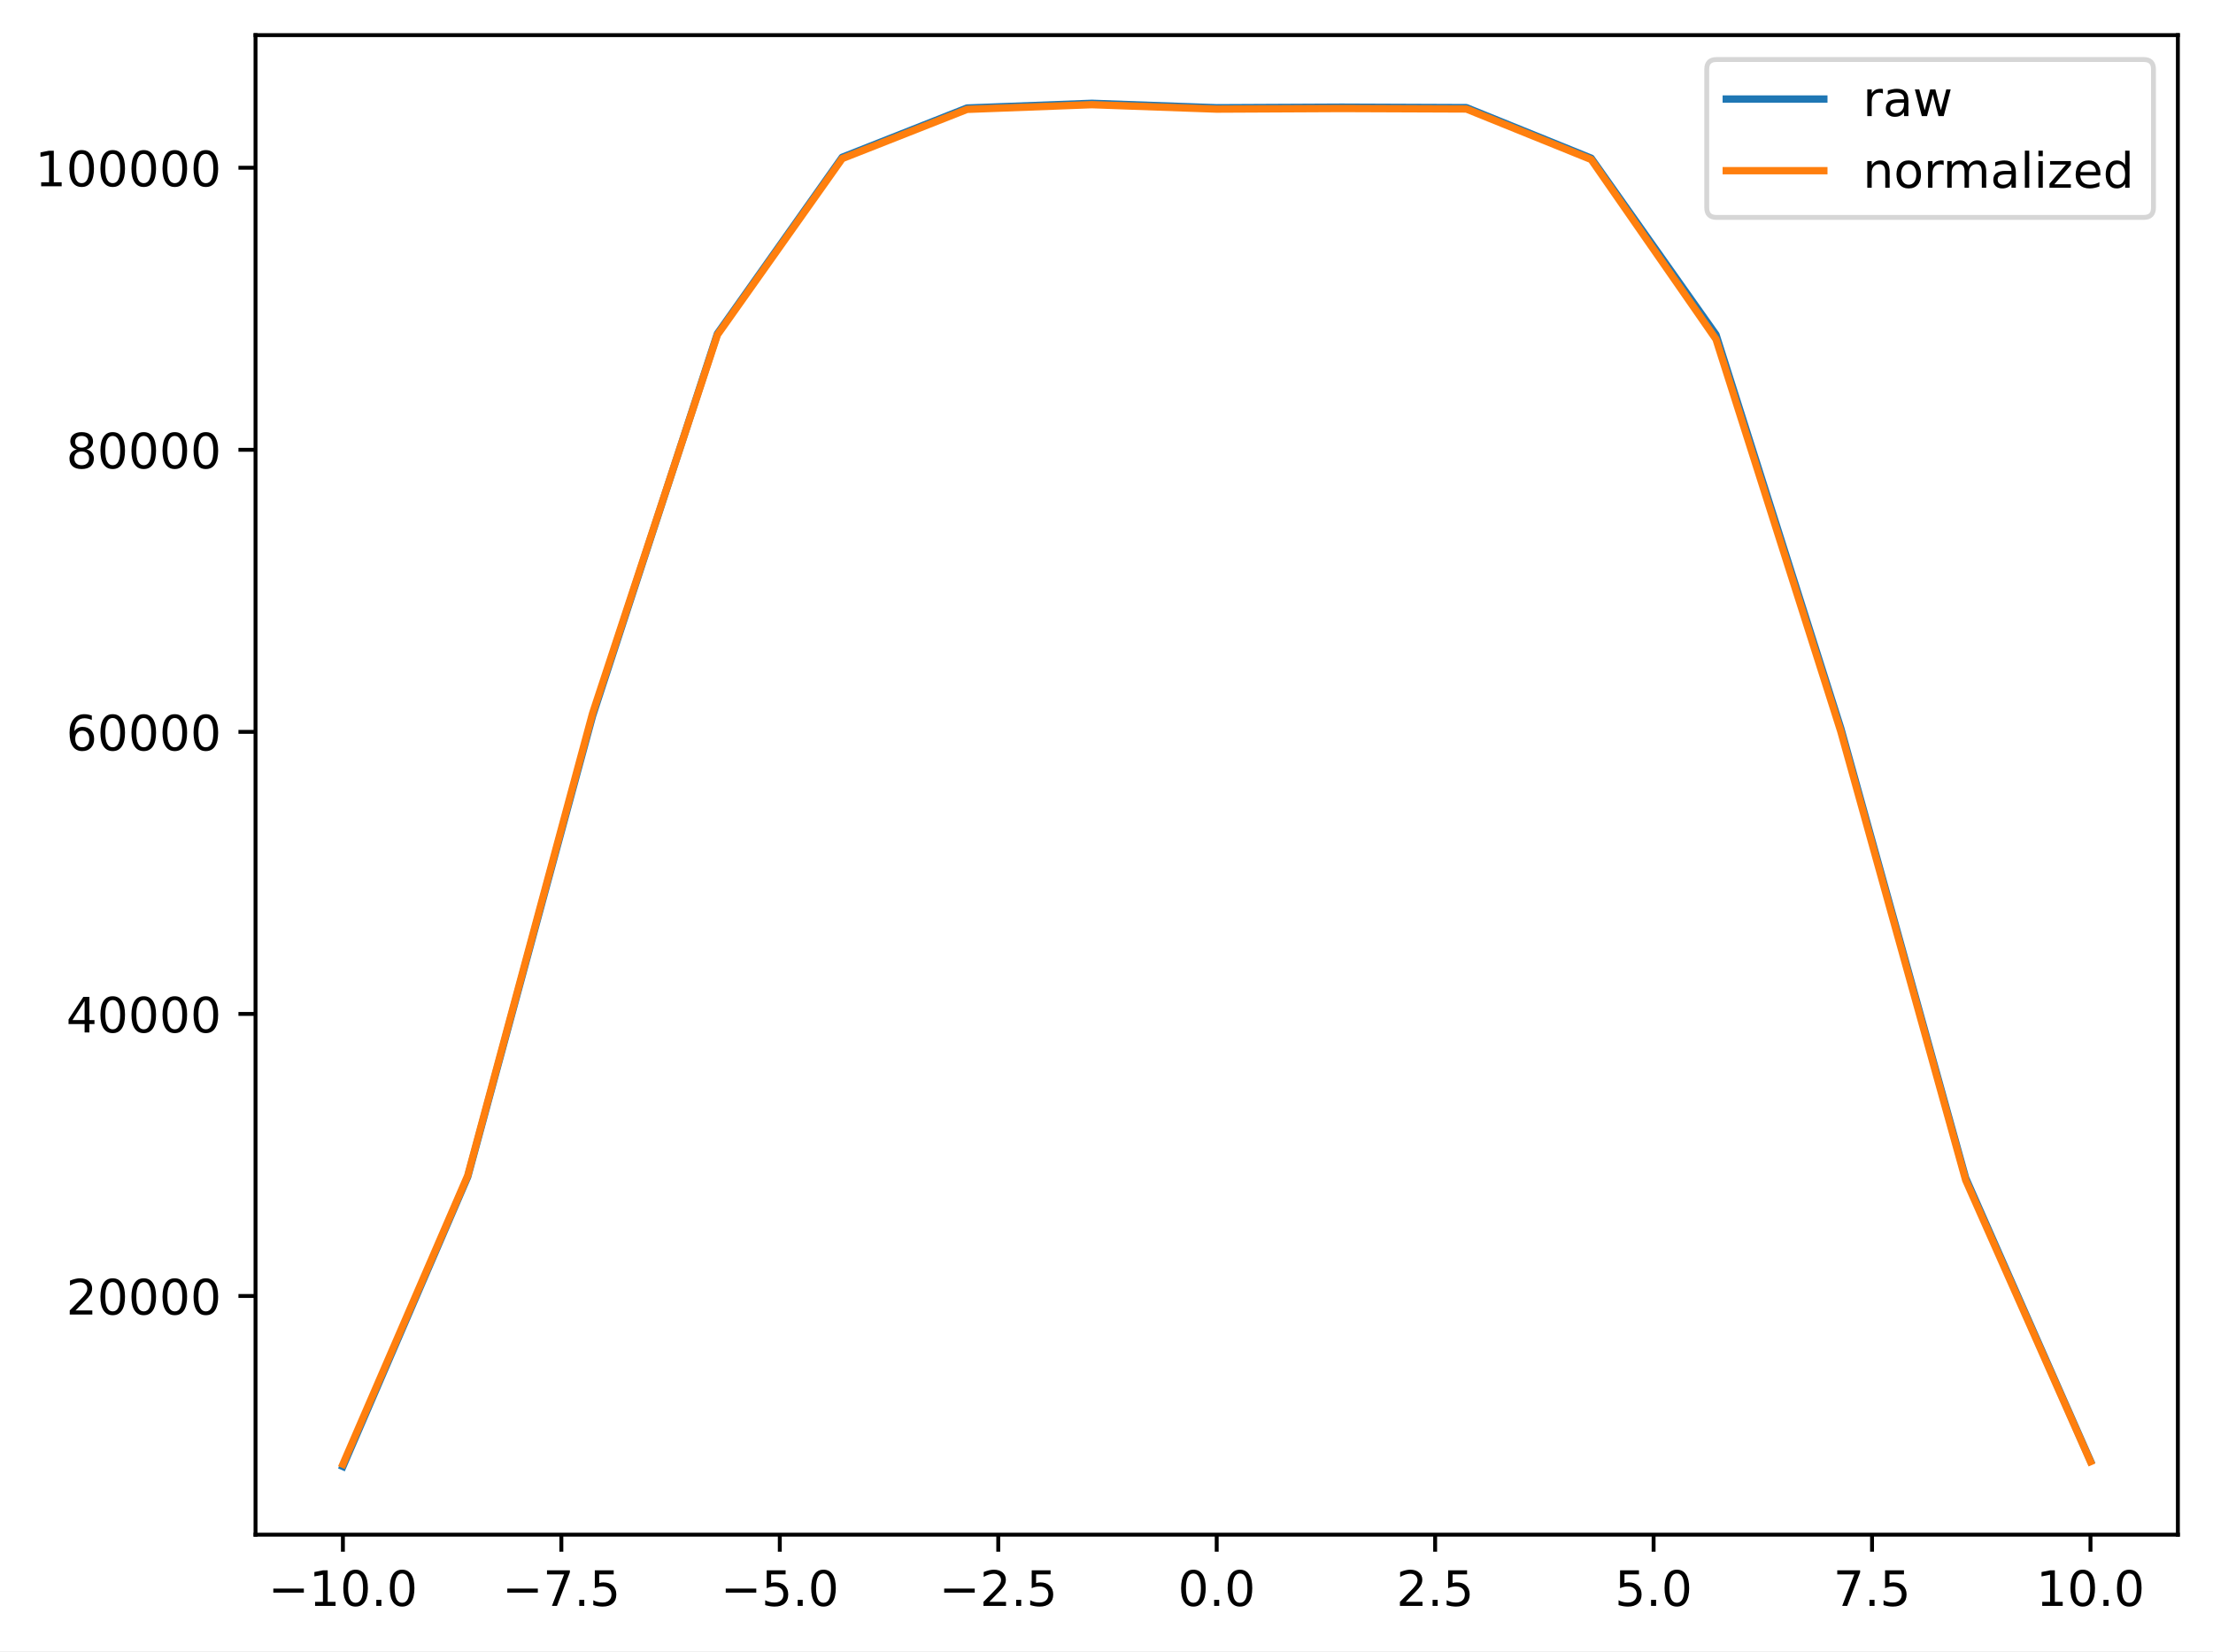
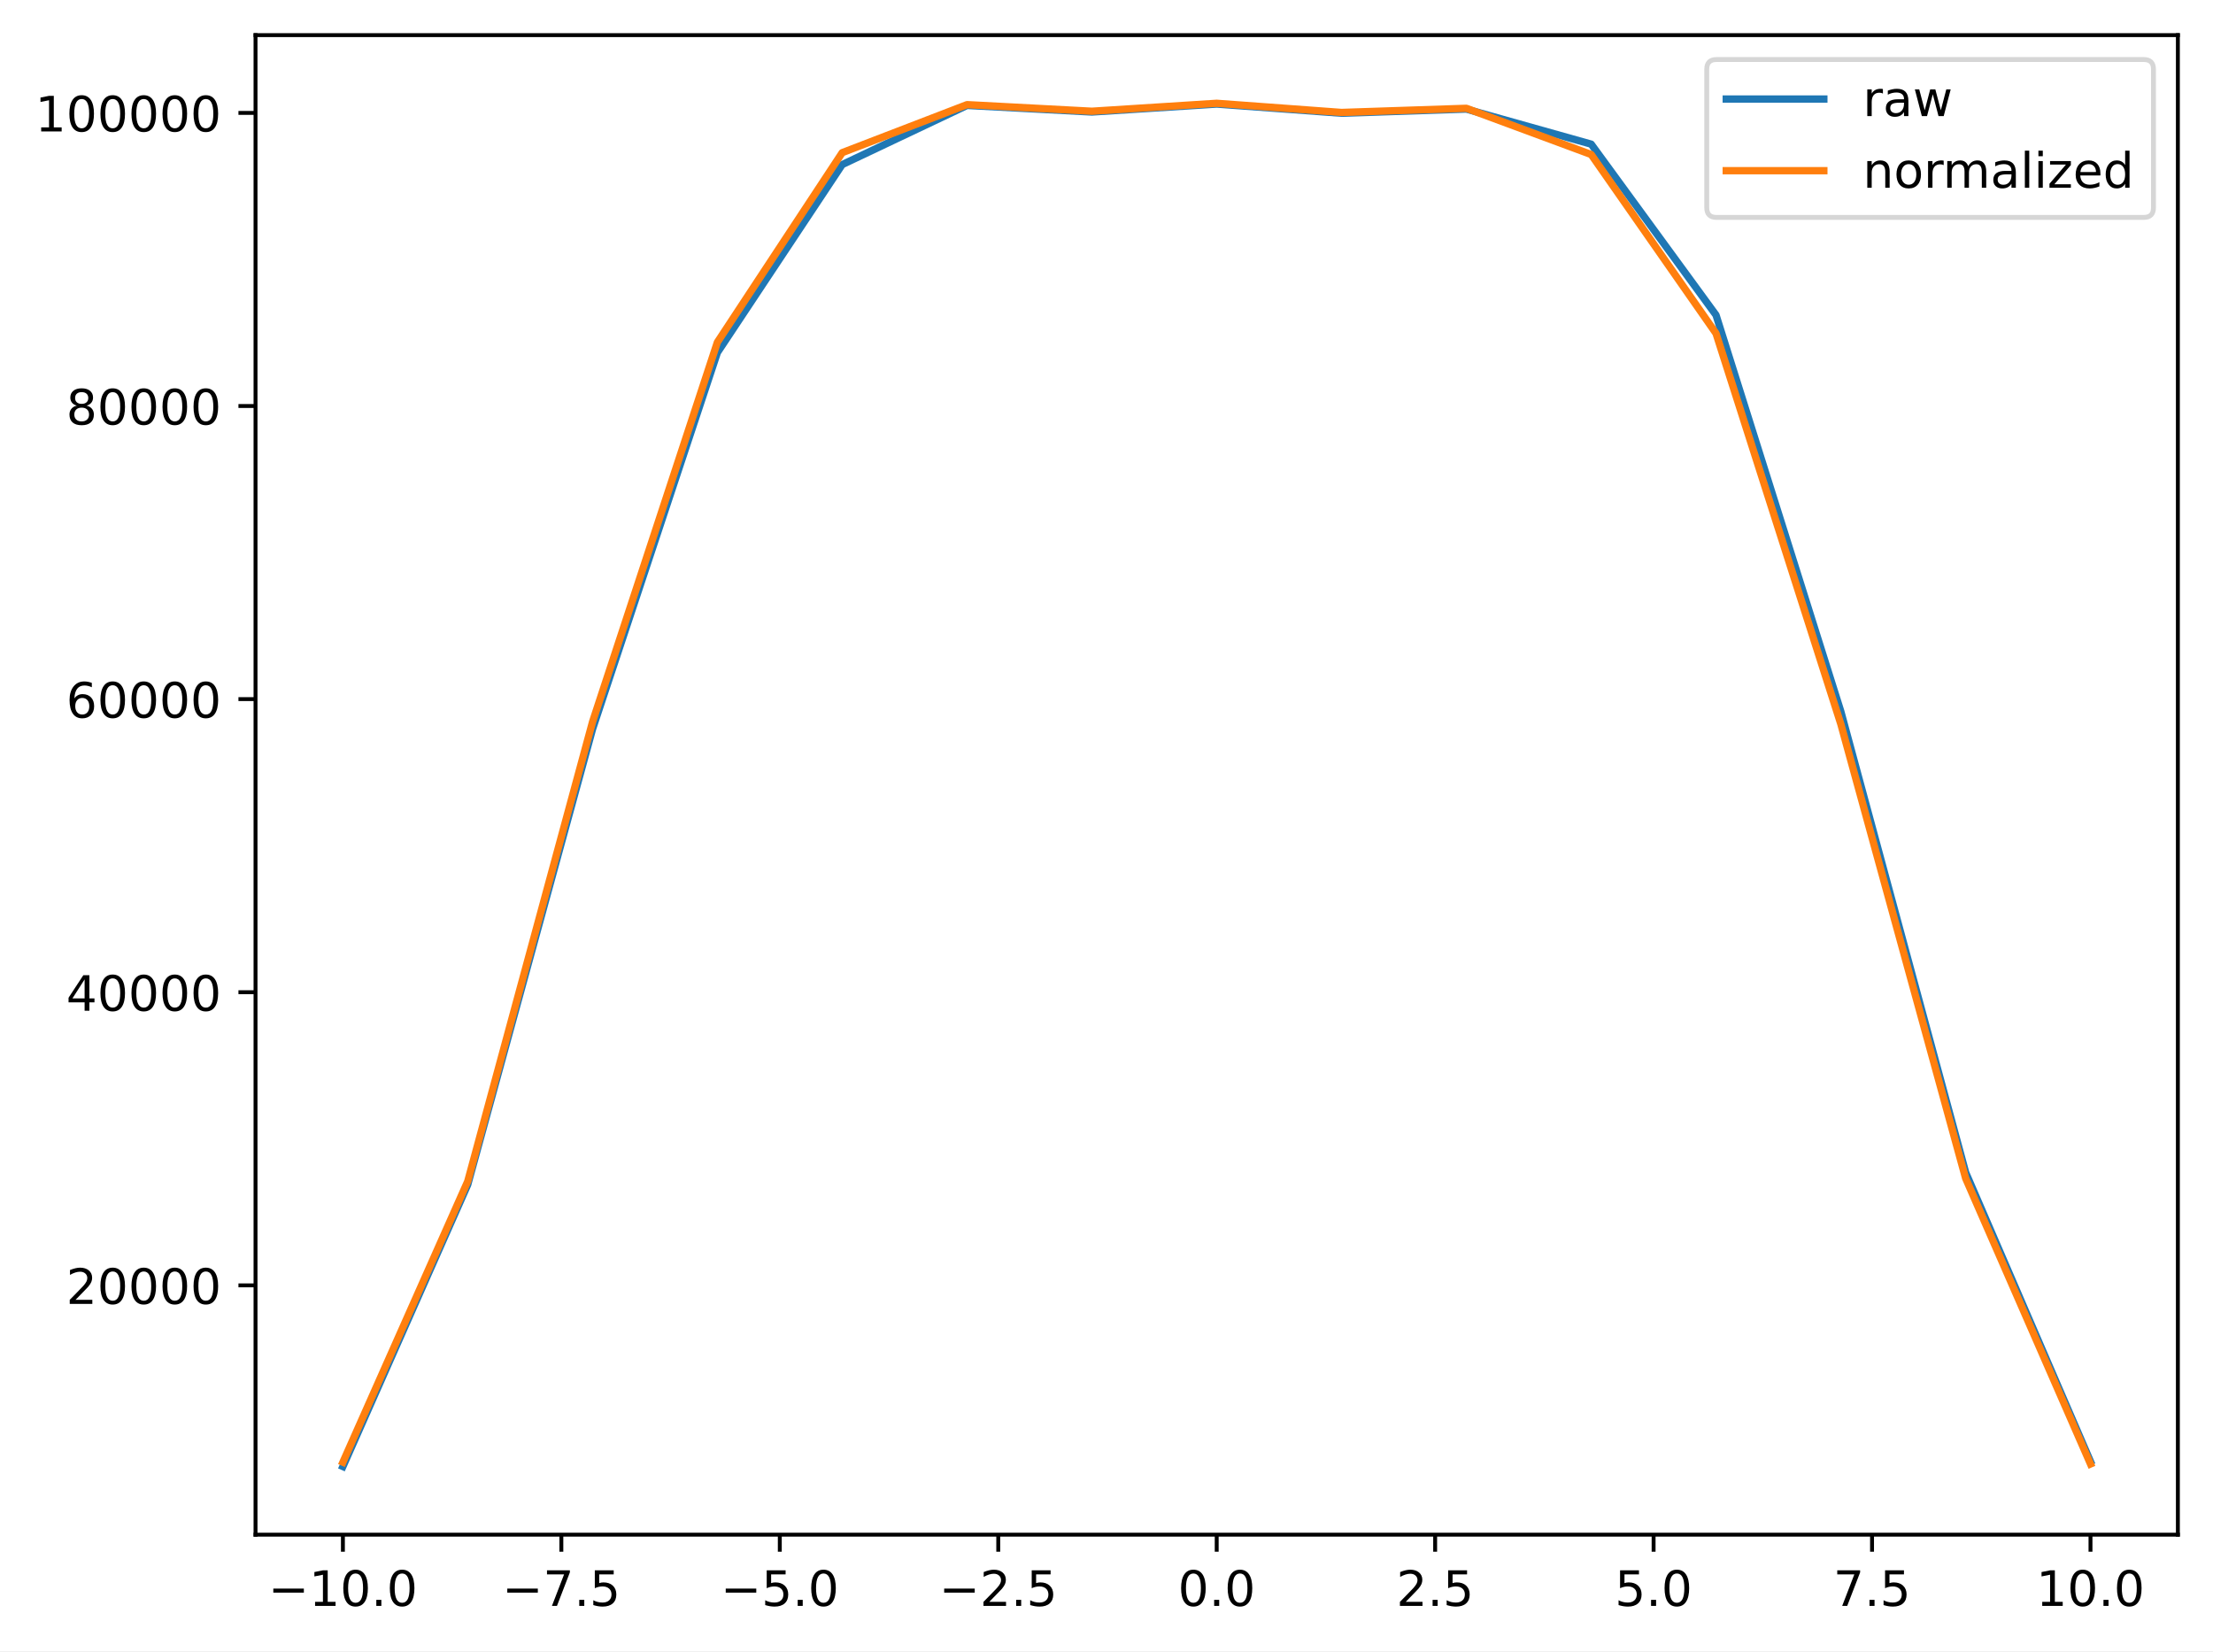
<svg xmlns="http://www.w3.org/2000/svg" xmlns:xlink="http://www.w3.org/1999/xlink" height="338.4pt" version="1.1" viewBox="0 0 453.6 338.4" width="453.6pt">
  <defs>
    <style type="text/css">
*{stroke-linecap:butt;stroke-linejoin:round;}
  </style>
  </defs>
  <g id="figure_1">
    <g id="patch_1">
      <path d="M 0 338.4  L 453.6 338.4  L 453.6 0  L 0 0  z " style="fill:#ffffff;" />
    </g>
    <g id="axes_1">
      <g id="patch_2">
        <path d="M 52.375 314.522  L 446.4 314.522  L 446.4 7.2  L 52.375 7.2  z " style="fill:#ffffff;" />
      </g>
      <g id="matplotlib.axis_1">
        <g id="xtick_1">
          <g id="line2d_1">
            <defs>
-               <path d="M 0 0  L 0 3.5  " id="m98f577e1b2" style="stroke:#000000;stroke-width:0.8;" />
-             </defs>
-             <g>
-               <use style="stroke:#000000;stroke-width:0.8;" x="70.285" xlink:href="#m98f577e1b2" y="314.522" />
+               <path d="M 0 0  L 0 3.5  " id="m71bb48f2a9" style="stroke:#000000;stroke-width:0.8;" />
+             </defs>
+             <g>
+               <use style="stroke:#000000;stroke-width:0.8;" x="70.285" xlink:href="#m71bb48f2a9" y="314.522" />
            </g>
          </g>
          <g id="text_1">
            <defs>
              <path d="M 10.594 35.5  L 73.188 35.5  L 73.188 27.203  L 10.594 27.203  z " id="DejaVuSans-8722" />
              <path d="M 12.406 8.297  L 28.516 8.297  L 28.516 63.922  L 10.984 60.406  L 10.984 69.391  L 28.422 72.906  L 38.281 72.906  L 38.281 8.297  L 54.391 8.297  L 54.391 0  L 12.406 0  z " id="DejaVuSans-49" />
              <path d="M 31.781 66.406  Q 24.172 66.406 20.328 58.906  Q 16.5 51.422 16.5 36.375  Q 16.5 21.391 20.328 13.891  Q 24.172 6.391 31.781 6.391  Q 39.453 6.391 43.281 13.891  Q 47.125 21.391 47.125 36.375  Q 47.125 51.422 43.281 58.906  Q 39.453 66.406 31.781 66.406  z M 31.781 74.219  Q 44.047 74.219 50.516 64.516  Q 56.984 54.828 56.984 36.375  Q 56.984 17.969 50.516 8.266  Q 44.047 -1.422 31.781 -1.422  Q 19.531 -1.422 13.062 8.266  Q 6.594 17.969 6.594 36.375  Q 6.594 54.828 13.062 64.516  Q 19.531 74.219 31.781 74.219  z " id="DejaVuSans-48" />
              <path d="M 10.688 12.406  L 21 12.406  L 21 0  L 10.688 0  z " id="DejaVuSans-46" />
            </defs>
            <g transform="translate(54.96257 329.1203)scale(0.1 -0.1)">
              <use xlink:href="#DejaVuSans-8722" />
              <use x="83.789" xlink:href="#DejaVuSans-49" />
              <use x="147.412" xlink:href="#DejaVuSans-48" />
              <use x="211.035" xlink:href="#DejaVuSans-46" />
              <use x="242.822" xlink:href="#DejaVuSans-48" />
            </g>
          </g>
        </g>
        <g id="xtick_2">
          <g id="line2d_2">
            <g>
-               <use style="stroke:#000000;stroke-width:0.8;" x="115.061" xlink:href="#m98f577e1b2" y="314.522" />
+               <use style="stroke:#000000;stroke-width:0.8;" x="115.061" xlink:href="#m71bb48f2a9" y="314.522" />
            </g>
          </g>
          <g id="text_2">
            <defs>
              <path d="M 8.203 72.906  L 55.078 72.906  L 55.078 68.703  L 28.609 0  L 18.312 0  L 43.219 64.594  L 8.203 64.594  z " id="DejaVuSans-55" />
              <path d="M 10.797 72.906  L 49.516 72.906  L 49.516 64.594  L 19.828 64.594  L 19.828 46.734  Q 21.969 47.469 24.109 47.828  Q 26.266 48.188 28.422 48.188  Q 40.625 48.188 47.75 41.5  Q 54.891 34.812 54.891 23.391  Q 54.891 11.625 47.562 5.094  Q 40.234 -1.422 26.906 -1.422  Q 22.312 -1.422 17.547 -0.641  Q 12.797 0.141 7.719 1.703  L 7.719 11.625  Q 12.109 9.234 16.797 8.062  Q 21.484 6.891 26.703 6.891  Q 35.156 6.891 40.078 11.328  Q 45.016 15.766 45.016 23.391  Q 45.016 31 40.078 35.438  Q 35.156 39.891 26.703 39.891  Q 22.75 39.891 18.812 39.016  Q 14.891 38.141 10.797 36.281  z " id="DejaVuSans-53" />
            </defs>
            <g transform="translate(102.9194 329.1203)scale(0.1 -0.1)">
              <use xlink:href="#DejaVuSans-8722" />
              <use x="83.789" xlink:href="#DejaVuSans-55" />
              <use x="147.412" xlink:href="#DejaVuSans-46" />
              <use x="179.199" xlink:href="#DejaVuSans-53" />
            </g>
          </g>
        </g>
        <g id="xtick_3">
          <g id="line2d_3">
            <g>
-               <use style="stroke:#000000;stroke-width:0.8;" x="159.836" xlink:href="#m98f577e1b2" y="314.522" />
+               <use style="stroke:#000000;stroke-width:0.8;" x="159.836" xlink:href="#m71bb48f2a9" y="314.522" />
            </g>
          </g>
          <g id="text_3">
            <g transform="translate(147.695 329.1203)scale(0.1 -0.1)">
              <use xlink:href="#DejaVuSans-8722" />
              <use x="83.789" xlink:href="#DejaVuSans-53" />
              <use x="147.412" xlink:href="#DejaVuSans-46" />
              <use x="179.199" xlink:href="#DejaVuSans-48" />
            </g>
          </g>
        </g>
        <g id="xtick_4">
          <g id="line2d_4">
            <g>
-               <use style="stroke:#000000;stroke-width:0.8;" x="204.612" xlink:href="#m98f577e1b2" y="314.522" />
+               <use style="stroke:#000000;stroke-width:0.8;" x="204.612" xlink:href="#m71bb48f2a9" y="314.522" />
            </g>
          </g>
          <g id="text_4">
            <defs>
              <path d="M 19.188 8.297  L 53.609 8.297  L 53.609 0  L 7.328 0  L 7.328 8.297  Q 12.938 14.109 22.625 23.891  Q 32.328 33.688 34.812 36.531  Q 39.547 41.844 41.422 45.531  Q 43.312 49.219 43.312 52.781  Q 43.312 58.594 39.234 62.25  Q 35.156 65.922 28.609 65.922  Q 23.969 65.922 18.812 64.312  Q 13.672 62.703 7.812 59.422  L 7.812 69.391  Q 13.766 71.781 18.938 73  Q 24.125 74.219 28.422 74.219  Q 39.75 74.219 46.484 68.547  Q 53.219 62.891 53.219 53.422  Q 53.219 48.922 51.531 44.891  Q 49.859 40.875 45.406 35.406  Q 44.188 33.984 37.641 27.219  Q 31.109 20.453 19.188 8.297  z " id="DejaVuSans-50" />
            </defs>
            <g transform="translate(192.4705 329.1203)scale(0.1 -0.1)">
              <use xlink:href="#DejaVuSans-8722" />
              <use x="83.789" xlink:href="#DejaVuSans-50" />
              <use x="147.412" xlink:href="#DejaVuSans-46" />
              <use x="179.199" xlink:href="#DejaVuSans-53" />
            </g>
          </g>
        </g>
        <g id="xtick_5">
          <g id="line2d_5">
            <g>
-               <use style="stroke:#000000;stroke-width:0.8;" x="249.387" xlink:href="#m98f577e1b2" y="314.522" />
+               <use style="stroke:#000000;stroke-width:0.8;" x="249.387" xlink:href="#m71bb48f2a9" y="314.522" />
            </g>
          </g>
          <g id="text_5">
            <g transform="translate(241.4359 329.1203)scale(0.1 -0.1)">
              <use xlink:href="#DejaVuSans-48" />
              <use x="63.623" xlink:href="#DejaVuSans-46" />
              <use x="95.41" xlink:href="#DejaVuSans-48" />
            </g>
          </g>
        </g>
        <g id="xtick_6">
          <g id="line2d_6">
            <g>
-               <use style="stroke:#000000;stroke-width:0.8;" x="294.163" xlink:href="#m98f577e1b2" y="314.522" />
+               <use style="stroke:#000000;stroke-width:0.8;" x="294.163" xlink:href="#m71bb48f2a9" y="314.522" />
            </g>
          </g>
          <g id="text_6">
            <g transform="translate(286.2115 329.1203)scale(0.1 -0.1)">
              <use xlink:href="#DejaVuSans-50" />
              <use x="63.623" xlink:href="#DejaVuSans-46" />
              <use x="95.41" xlink:href="#DejaVuSans-53" />
            </g>
          </g>
        </g>
        <g id="xtick_7">
          <g id="line2d_7">
            <g>
-               <use style="stroke:#000000;stroke-width:0.8;" x="338.939" xlink:href="#m98f577e1b2" y="314.522" />
+               <use style="stroke:#000000;stroke-width:0.8;" x="338.939" xlink:href="#m71bb48f2a9" y="314.522" />
            </g>
          </g>
          <g id="text_7">
            <g transform="translate(330.9871 329.1203)scale(0.1 -0.1)">
              <use xlink:href="#DejaVuSans-53" />
              <use x="63.623" xlink:href="#DejaVuSans-46" />
              <use x="95.41" xlink:href="#DejaVuSans-48" />
            </g>
          </g>
        </g>
        <g id="xtick_8">
          <g id="line2d_8">
            <g>
-               <use style="stroke:#000000;stroke-width:0.8;" x="383.714" xlink:href="#m98f577e1b2" y="314.522" />
+               <use style="stroke:#000000;stroke-width:0.8;" x="383.714" xlink:href="#m71bb48f2a9" y="314.522" />
            </g>
          </g>
          <g id="text_8">
            <g transform="translate(375.7626 329.1203)scale(0.1 -0.1)">
              <use xlink:href="#DejaVuSans-55" />
              <use x="63.623" xlink:href="#DejaVuSans-46" />
              <use x="95.41" xlink:href="#DejaVuSans-53" />
            </g>
          </g>
        </g>
        <g id="xtick_9">
          <g id="line2d_9">
            <g>
-               <use style="stroke:#000000;stroke-width:0.8;" x="428.49" xlink:href="#m98f577e1b2" y="314.522" />
+               <use style="stroke:#000000;stroke-width:0.8;" x="428.49" xlink:href="#m71bb48f2a9" y="314.522" />
            </g>
          </g>
          <g id="text_9">
            <g transform="translate(417.357 329.1203)scale(0.1 -0.1)">
              <use xlink:href="#DejaVuSans-49" />
              <use x="63.623" xlink:href="#DejaVuSans-48" />
              <use x="127.246" xlink:href="#DejaVuSans-46" />
              <use x="159.033" xlink:href="#DejaVuSans-48" />
            </g>
          </g>
        </g>
      </g>
      <g id="matplotlib.axis_2">
        <g id="ytick_1">
          <g id="line2d_10">
            <defs>
-               <path d="M 0 0  L -3.5 0  " id="m0e775bbaea" style="stroke:#000000;stroke-width:0.8;" />
-             </defs>
-             <g>
-               <use style="stroke:#000000;stroke-width:0.8;" x="52.375" xlink:href="#m0e775bbaea" y="265.601" />
+               <path d="M 0 0  L -3.5 0  " id="m7c272b54c6" style="stroke:#000000;stroke-width:0.8;" />
+             </defs>
+             <g>
+               <use style="stroke:#000000;stroke-width:0.8;" x="52.375" xlink:href="#m7c272b54c6" y="263.422" />
            </g>
          </g>
          <g id="text_10">
-             <g transform="translate(13.5625 269.4001)scale(0.1 -0.1)">
+             <g transform="translate(13.5625 267.2216)scale(0.1 -0.1)">
              <use xlink:href="#DejaVuSans-50" />
              <use x="63.623" xlink:href="#DejaVuSans-48" />
              <use x="127.246" xlink:href="#DejaVuSans-48" />
              <use x="190.869" xlink:href="#DejaVuSans-48" />
              <use x="254.492" xlink:href="#DejaVuSans-48" />
            </g>
          </g>
        </g>
        <g id="ytick_2">
          <g id="line2d_11">
            <g>
-               <use style="stroke:#000000;stroke-width:0.8;" x="52.375" xlink:href="#m0e775bbaea" y="207.796" />
+               <use style="stroke:#000000;stroke-width:0.8;" x="52.375" xlink:href="#m7c272b54c6" y="203.351" />
            </g>
          </g>
          <g id="text_11">
            <defs>
              <path d="M 37.797 64.312  L 12.891 25.391  L 37.797 25.391  z M 35.203 72.906  L 47.609 72.906  L 47.609 25.391  L 58.016 25.391  L 58.016 17.188  L 47.609 17.188  L 47.609 0  L 37.797 0  L 37.797 17.188  L 4.891 17.188  L 4.891 26.703  z " id="DejaVuSans-52" />
            </defs>
-             <g transform="translate(13.5625 211.595)scale(0.1 -0.1)">
+             <g transform="translate(13.5625 207.15)scale(0.1 -0.1)">
              <use xlink:href="#DejaVuSans-52" />
              <use x="63.623" xlink:href="#DejaVuSans-48" />
              <use x="127.246" xlink:href="#DejaVuSans-48" />
              <use x="190.869" xlink:href="#DejaVuSans-48" />
              <use x="254.492" xlink:href="#DejaVuSans-48" />
            </g>
          </g>
        </g>
        <g id="ytick_3">
          <g id="line2d_12">
            <g>
-               <use style="stroke:#000000;stroke-width:0.8;" x="52.375" xlink:href="#m0e775bbaea" y="149.991" />
+               <use style="stroke:#000000;stroke-width:0.8;" x="52.375" xlink:href="#m7c272b54c6" y="143.279" />
            </g>
          </g>
          <g id="text_12">
            <defs>
              <path d="M 33.016 40.375  Q 26.375 40.375 22.484 35.828  Q 18.609 31.297 18.609 23.391  Q 18.609 15.531 22.484 10.953  Q 26.375 6.391 33.016 6.391  Q 39.656 6.391 43.531 10.953  Q 47.406 15.531 47.406 23.391  Q 47.406 31.297 43.531 35.828  Q 39.656 40.375 33.016 40.375  z M 52.594 71.297  L 52.594 62.312  Q 48.875 64.062 45.094 64.984  Q 41.312 65.922 37.594 65.922  Q 27.828 65.922 22.672 59.328  Q 17.531 52.734 16.797 39.406  Q 19.672 43.656 24.016 45.922  Q 28.375 48.188 33.594 48.188  Q 44.578 48.188 50.953 41.516  Q 57.328 34.859 57.328 23.391  Q 57.328 12.156 50.688 5.359  Q 44.047 -1.422 33.016 -1.422  Q 20.359 -1.422 13.672 8.266  Q 6.984 17.969 6.984 36.375  Q 6.984 53.656 15.188 63.938  Q 23.391 74.219 37.203 74.219  Q 40.922 74.219 44.703 73.484  Q 48.484 72.75 52.594 71.297  z " id="DejaVuSans-54" />
            </defs>
-             <g transform="translate(13.5625 153.7899)scale(0.1 -0.1)">
+             <g transform="translate(13.5625 147.0783)scale(0.1 -0.1)">
              <use xlink:href="#DejaVuSans-54" />
              <use x="63.623" xlink:href="#DejaVuSans-48" />
              <use x="127.246" xlink:href="#DejaVuSans-48" />
              <use x="190.869" xlink:href="#DejaVuSans-48" />
              <use x="254.492" xlink:href="#DejaVuSans-48" />
            </g>
          </g>
        </g>
        <g id="ytick_4">
          <g id="line2d_13">
            <g>
-               <use style="stroke:#000000;stroke-width:0.8;" x="52.375" xlink:href="#m0e775bbaea" y="92.186" />
+               <use style="stroke:#000000;stroke-width:0.8;" x="52.375" xlink:href="#m7c272b54c6" y="83.207" />
            </g>
          </g>
          <g id="text_13">
            <defs>
              <path d="M 31.781 34.625  Q 24.75 34.625 20.719 30.859  Q 16.703 27.094 16.703 20.516  Q 16.703 13.922 20.719 10.156  Q 24.75 6.391 31.781 6.391  Q 38.812 6.391 42.859 10.172  Q 46.922 13.969 46.922 20.516  Q 46.922 27.094 42.891 30.859  Q 38.875 34.625 31.781 34.625  z M 21.922 38.812  Q 15.578 40.375 12.031 44.719  Q 8.5 49.078 8.5 55.328  Q 8.5 64.062 14.719 69.141  Q 20.953 74.219 31.781 74.219  Q 42.672 74.219 48.875 69.141  Q 55.078 64.062 55.078 55.328  Q 55.078 49.078 51.531 44.719  Q 48 40.375 41.703 38.812  Q 48.828 37.156 52.797 32.312  Q 56.781 27.484 56.781 20.516  Q 56.781 9.906 50.312 4.234  Q 43.844 -1.422 31.781 -1.422  Q 19.734 -1.422 13.25 4.234  Q 6.781 9.906 6.781 20.516  Q 6.781 27.484 10.781 32.312  Q 14.797 37.156 21.922 38.812  z M 18.312 54.391  Q 18.312 48.734 21.844 45.562  Q 25.391 42.391 31.781 42.391  Q 38.141 42.391 41.719 45.562  Q 45.312 48.734 45.312 54.391  Q 45.312 60.062 41.719 63.234  Q 38.141 66.406 31.781 66.406  Q 25.391 66.406 21.844 63.234  Q 18.312 60.062 18.312 54.391  z " id="DejaVuSans-56" />
            </defs>
-             <g transform="translate(13.5625 95.98483)scale(0.1 -0.1)">
+             <g transform="translate(13.5625 87.0067)scale(0.1 -0.1)">
              <use xlink:href="#DejaVuSans-56" />
              <use x="63.623" xlink:href="#DejaVuSans-48" />
              <use x="127.246" xlink:href="#DejaVuSans-48" />
              <use x="190.869" xlink:href="#DejaVuSans-48" />
              <use x="254.492" xlink:href="#DejaVuSans-48" />
            </g>
          </g>
        </g>
        <g id="ytick_5">
          <g id="line2d_14">
            <g>
-               <use style="stroke:#000000;stroke-width:0.8;" x="52.375" xlink:href="#m0e775bbaea" y="34.381" />
+               <use style="stroke:#000000;stroke-width:0.8;" x="52.375" xlink:href="#m7c272b54c6" y="23.136" />
            </g>
          </g>
          <g id="text_14">
-             <g transform="translate(7.2 38.17975)scale(0.1 -0.1)">
+             <g transform="translate(7.2 26.93506)scale(0.1 -0.1)">
              <use xlink:href="#DejaVuSans-49" />
              <use x="63.623" xlink:href="#DejaVuSans-48" />
              <use x="127.246" xlink:href="#DejaVuSans-48" />
              <use x="190.869" xlink:href="#DejaVuSans-48" />
              <use x="254.492" xlink:href="#DejaVuSans-48" />
              <use x="318.115" xlink:href="#DejaVuSans-48" />
            </g>
          </g>
        </g>
      </g>
      <g id="line2d_15">
-         <path clip-path="url(#pb85cc5cf33)" d="M 70.285 300.553  L 95.871 241.175  L 121.457 146.73  L 147.043 68.39  L 172.629 32.23  L 198.215 22.135  L 223.801 21.169  L 249.387 22.082  L 274.974 21.958  L 300.56 22.056  L 326.146 32.415  L 351.732 68.587  L 377.318 149.283  L 402.904 241.412  L 428.49 299.428  " style="fill:none;stroke:#1f77b4;stroke-linecap:square;stroke-width:1.5;" />
+         <path clip-path="url(#p4545bea107)" d="M 70.285 300.553  L 95.871 242.785  L 121.457 149.4  L 147.043 72.256  L 172.629 33.732  L 198.215 21.604  L 223.801 22.956  L 249.387 21.328  L 274.974 23.205  L 300.56 22.355  L 326.146 29.542  L 351.732 64.567  L 377.318 145.817  L 402.904 240.295  L 428.49 299.525  " style="fill:none;stroke:#1f77b4;stroke-linecap:square;stroke-width:1.5;" />
      </g>
      <g id="line2d_16">
-         <path clip-path="url(#pb85cc5cf33)" d="M 70.285 300.092  L 95.871 240.937  L 121.457 146.218  L 147.043 68.628  L 172.629 32.502  L 198.215 22.416  L 223.801 21.452  L 249.387 22.364  L 274.974 22.24  L 300.56 22.338  L 326.146 32.687  L 351.732 69.526  L 377.318 149.924  L 402.904 241.848  L 428.49 299.556  " style="fill:none;stroke:#ff7f0e;stroke-linecap:square;stroke-width:1.5;" />
+         <path clip-path="url(#p4545bea107)" d="M 70.285 299.67  L 95.871 242.104  L 121.457 147.931  L 147.043 70.136  L 172.629 31.287  L 198.215 21.446  L 223.801 22.798  L 249.387 21.169  L 274.974 23.047  L 300.56 22.197  L 326.146 31.666  L 351.732 68.325  L 377.318 148.396  L 402.904 241.502  L 428.49 300.034  " style="fill:none;stroke:#ff7f0e;stroke-linecap:square;stroke-width:1.5;" />
      </g>
      <g id="patch_3">
        <path d="M 52.375 314.522  L 52.375 7.2  " style="fill:none;stroke:#000000;stroke-linecap:square;stroke-linejoin:miter;stroke-width:0.8;" />
      </g>
      <g id="patch_4">
        <path d="M 446.4 314.522  L 446.4 7.2  " style="fill:none;stroke:#000000;stroke-linecap:square;stroke-linejoin:miter;stroke-width:0.8;" />
      </g>
      <g id="patch_5">
        <path d="M 52.375 314.522  L 446.4 314.522  " style="fill:none;stroke:#000000;stroke-linecap:square;stroke-linejoin:miter;stroke-width:0.8;" />
      </g>
      <g id="patch_6">
        <path d="M 52.375 7.2  L 446.4 7.2  " style="fill:none;stroke:#000000;stroke-linecap:square;stroke-linejoin:miter;stroke-width:0.8;" />
      </g>
      <g id="legend_1">
        <g id="patch_7">
          <path d="M 351.833 44.556  L 439.4 44.556  Q 441.4 44.556 441.4 42.556  L 441.4 14.2  Q 441.4 12.2 439.4 12.2  L 351.833 12.2  Q 349.833 12.2 349.833 14.2  L 349.833 42.556  Q 349.833 44.556 351.833 44.556  z " style="fill:#ffffff;opacity:0.8;stroke:#cccccc;stroke-linejoin:miter;" />
        </g>
        <g id="line2d_17">
          <path d="M 353.833 20.298  L 373.833 20.298  " style="fill:none;stroke:#1f77b4;stroke-linecap:square;stroke-width:1.5;" />
        </g>
        <g id="line2d_18" />
        <g id="text_15">
          <defs>
            <path d="M 41.109 46.297  Q 39.594 47.172 37.812 47.578  Q 36.031 48 33.891 48  Q 26.266 48 22.188 43.047  Q 18.109 38.094 18.109 28.812  L 18.109 0  L 9.078 0  L 9.078 54.688  L 18.109 54.688  L 18.109 46.188  Q 20.953 51.172 25.484 53.578  Q 30.031 56 36.531 56  Q 37.453 56 38.578 55.875  Q 39.703 55.766 41.062 55.516  z " id="DejaVuSans-114" />
            <path d="M 34.281 27.484  Q 23.391 27.484 19.188 25  Q 14.984 22.516 14.984 16.5  Q 14.984 11.719 18.141 8.906  Q 21.297 6.109 26.703 6.109  Q 34.188 6.109 38.703 11.406  Q 43.219 16.703 43.219 25.484  L 43.219 27.484  z M 52.203 31.203  L 52.203 0  L 43.219 0  L 43.219 8.297  Q 40.141 3.328 35.547 0.953  Q 30.953 -1.422 24.312 -1.422  Q 15.922 -1.422 10.953 3.297  Q 6 8.016 6 15.922  Q 6 25.141 12.172 29.828  Q 18.359 34.516 30.609 34.516  L 43.219 34.516  L 43.219 35.406  Q 43.219 41.609 39.141 45  Q 35.062 48.391 27.688 48.391  Q 23 48.391 18.547 47.266  Q 14.109 46.141 10.016 43.891  L 10.016 52.203  Q 14.938 54.109 19.578 55.047  Q 24.219 56 28.609 56  Q 40.484 56 46.344 49.844  Q 52.203 43.703 52.203 31.203  z " id="DejaVuSans-97" />
            <path d="M 4.203 54.688  L 13.188 54.688  L 24.422 12.016  L 35.594 54.688  L 46.188 54.688  L 57.422 12.016  L 68.609 54.688  L 77.594 54.688  L 63.281 0  L 52.688 0  L 40.922 44.828  L 29.109 0  L 18.5 0  z " id="DejaVuSans-119" />
          </defs>
          <g transform="translate(381.8328 23.79844)scale(0.1 -0.1)">
            <use xlink:href="#DejaVuSans-114" />
            <use x="41.113" xlink:href="#DejaVuSans-97" />
            <use x="102.393" xlink:href="#DejaVuSans-119" />
          </g>
        </g>
        <g id="line2d_19">
          <path d="M 353.833 34.977  L 373.833 34.977  " style="fill:none;stroke:#ff7f0e;stroke-linecap:square;stroke-width:1.5;" />
        </g>
        <g id="line2d_20" />
        <g id="text_16">
          <defs>
            <path d="M 54.891 33.016  L 54.891 0  L 45.906 0  L 45.906 32.719  Q 45.906 40.484 42.875 44.328  Q 39.844 48.188 33.797 48.188  Q 26.516 48.188 22.312 43.547  Q 18.109 38.922 18.109 30.906  L 18.109 0  L 9.078 0  L 9.078 54.688  L 18.109 54.688  L 18.109 46.188  Q 21.344 51.125 25.703 53.562  Q 30.078 56 35.797 56  Q 45.219 56 50.047 50.172  Q 54.891 44.344 54.891 33.016  z " id="DejaVuSans-110" />
            <path d="M 30.609 48.391  Q 23.391 48.391 19.188 42.75  Q 14.984 37.109 14.984 27.297  Q 14.984 17.484 19.156 11.844  Q 23.344 6.203 30.609 6.203  Q 37.797 6.203 41.984 11.859  Q 46.188 17.531 46.188 27.297  Q 46.188 37.016 41.984 42.703  Q 37.797 48.391 30.609 48.391  z M 30.609 56  Q 42.328 56 49.016 48.375  Q 55.719 40.766 55.719 27.297  Q 55.719 13.875 49.016 6.219  Q 42.328 -1.422 30.609 -1.422  Q 18.844 -1.422 12.172 6.219  Q 5.516 13.875 5.516 27.297  Q 5.516 40.766 12.172 48.375  Q 18.844 56 30.609 56  z " id="DejaVuSans-111" />
            <path d="M 52 44.188  Q 55.375 50.25 60.062 53.125  Q 64.75 56 71.094 56  Q 79.641 56 84.281 50.016  Q 88.922 44.047 88.922 33.016  L 88.922 0  L 79.891 0  L 79.891 32.719  Q 79.891 40.578 77.094 44.375  Q 74.312 48.188 68.609 48.188  Q 61.625 48.188 57.562 43.547  Q 53.516 38.922 53.516 30.906  L 53.516 0  L 44.484 0  L 44.484 32.719  Q 44.484 40.625 41.703 44.406  Q 38.922 48.188 33.109 48.188  Q 26.219 48.188 22.156 43.531  Q 18.109 38.875 18.109 30.906  L 18.109 0  L 9.078 0  L 9.078 54.688  L 18.109 54.688  L 18.109 46.188  Q 21.188 51.219 25.484 53.609  Q 29.781 56 35.688 56  Q 41.656 56 45.828 52.969  Q 50 49.953 52 44.188  z " id="DejaVuSans-109" />
            <path d="M 9.422 75.984  L 18.406 75.984  L 18.406 0  L 9.422 0  z " id="DejaVuSans-108" />
            <path d="M 9.422 54.688  L 18.406 54.688  L 18.406 0  L 9.422 0  z M 9.422 75.984  L 18.406 75.984  L 18.406 64.594  L 9.422 64.594  z " id="DejaVuSans-105" />
            <path d="M 5.516 54.688  L 48.188 54.688  L 48.188 46.484  L 14.406 7.172  L 48.188 7.172  L 48.188 0  L 4.297 0  L 4.297 8.203  L 38.094 47.516  L 5.516 47.516  z " id="DejaVuSans-122" />
            <path d="M 56.203 29.594  L 56.203 25.203  L 14.891 25.203  Q 15.484 15.922 20.484 11.062  Q 25.484 6.203 34.422 6.203  Q 39.594 6.203 44.453 7.469  Q 49.312 8.734 54.109 11.281  L 54.109 2.781  Q 49.266 0.734 44.188 -0.344  Q 39.109 -1.422 33.891 -1.422  Q 20.797 -1.422 13.156 6.188  Q 5.516 13.812 5.516 26.812  Q 5.516 40.234 12.766 48.109  Q 20.016 56 32.328 56  Q 43.359 56 49.781 48.891  Q 56.203 41.797 56.203 29.594  z M 47.219 32.234  Q 47.125 39.594 43.094 43.984  Q 39.062 48.391 32.422 48.391  Q 24.906 48.391 20.391 44.141  Q 15.875 39.891 15.188 32.172  z " id="DejaVuSans-101" />
            <path d="M 45.406 46.391  L 45.406 75.984  L 54.391 75.984  L 54.391 0  L 45.406 0  L 45.406 8.203  Q 42.578 3.328 38.25 0.953  Q 33.938 -1.422 27.875 -1.422  Q 17.969 -1.422 11.734 6.484  Q 5.516 14.406 5.516 27.297  Q 5.516 40.188 11.734 48.094  Q 17.969 56 27.875 56  Q 33.938 56 38.25 53.625  Q 42.578 51.266 45.406 46.391  z M 14.797 27.297  Q 14.797 17.391 18.875 11.75  Q 22.953 6.109 30.078 6.109  Q 37.203 6.109 41.297 11.75  Q 45.406 17.391 45.406 27.297  Q 45.406 37.203 41.297 42.844  Q 37.203 48.484 30.078 48.484  Q 22.953 48.484 18.875 42.844  Q 14.797 37.203 14.797 27.297  z " id="DejaVuSans-100" />
          </defs>
          <g transform="translate(381.8328 38.47656)scale(0.1 -0.1)">
            <use xlink:href="#DejaVuSans-110" />
            <use x="63.379" xlink:href="#DejaVuSans-111" />
            <use x="124.561" xlink:href="#DejaVuSans-114" />
            <use x="163.924" xlink:href="#DejaVuSans-109" />
            <use x="261.336" xlink:href="#DejaVuSans-97" />
            <use x="322.615" xlink:href="#DejaVuSans-108" />
            <use x="350.398" xlink:href="#DejaVuSans-105" />
            <use x="378.182" xlink:href="#DejaVuSans-122" />
            <use x="430.672" xlink:href="#DejaVuSans-101" />
            <use x="492.195" xlink:href="#DejaVuSans-100" />
          </g>
        </g>
      </g>
    </g>
  </g>
  <defs>
-     <clipPath id="pb85cc5cf33">
+     <clipPath id="p4545bea107">
      <rect height="307.322" width="394.025" x="52.375" y="7.2" />
    </clipPath>
  </defs>
</svg>
